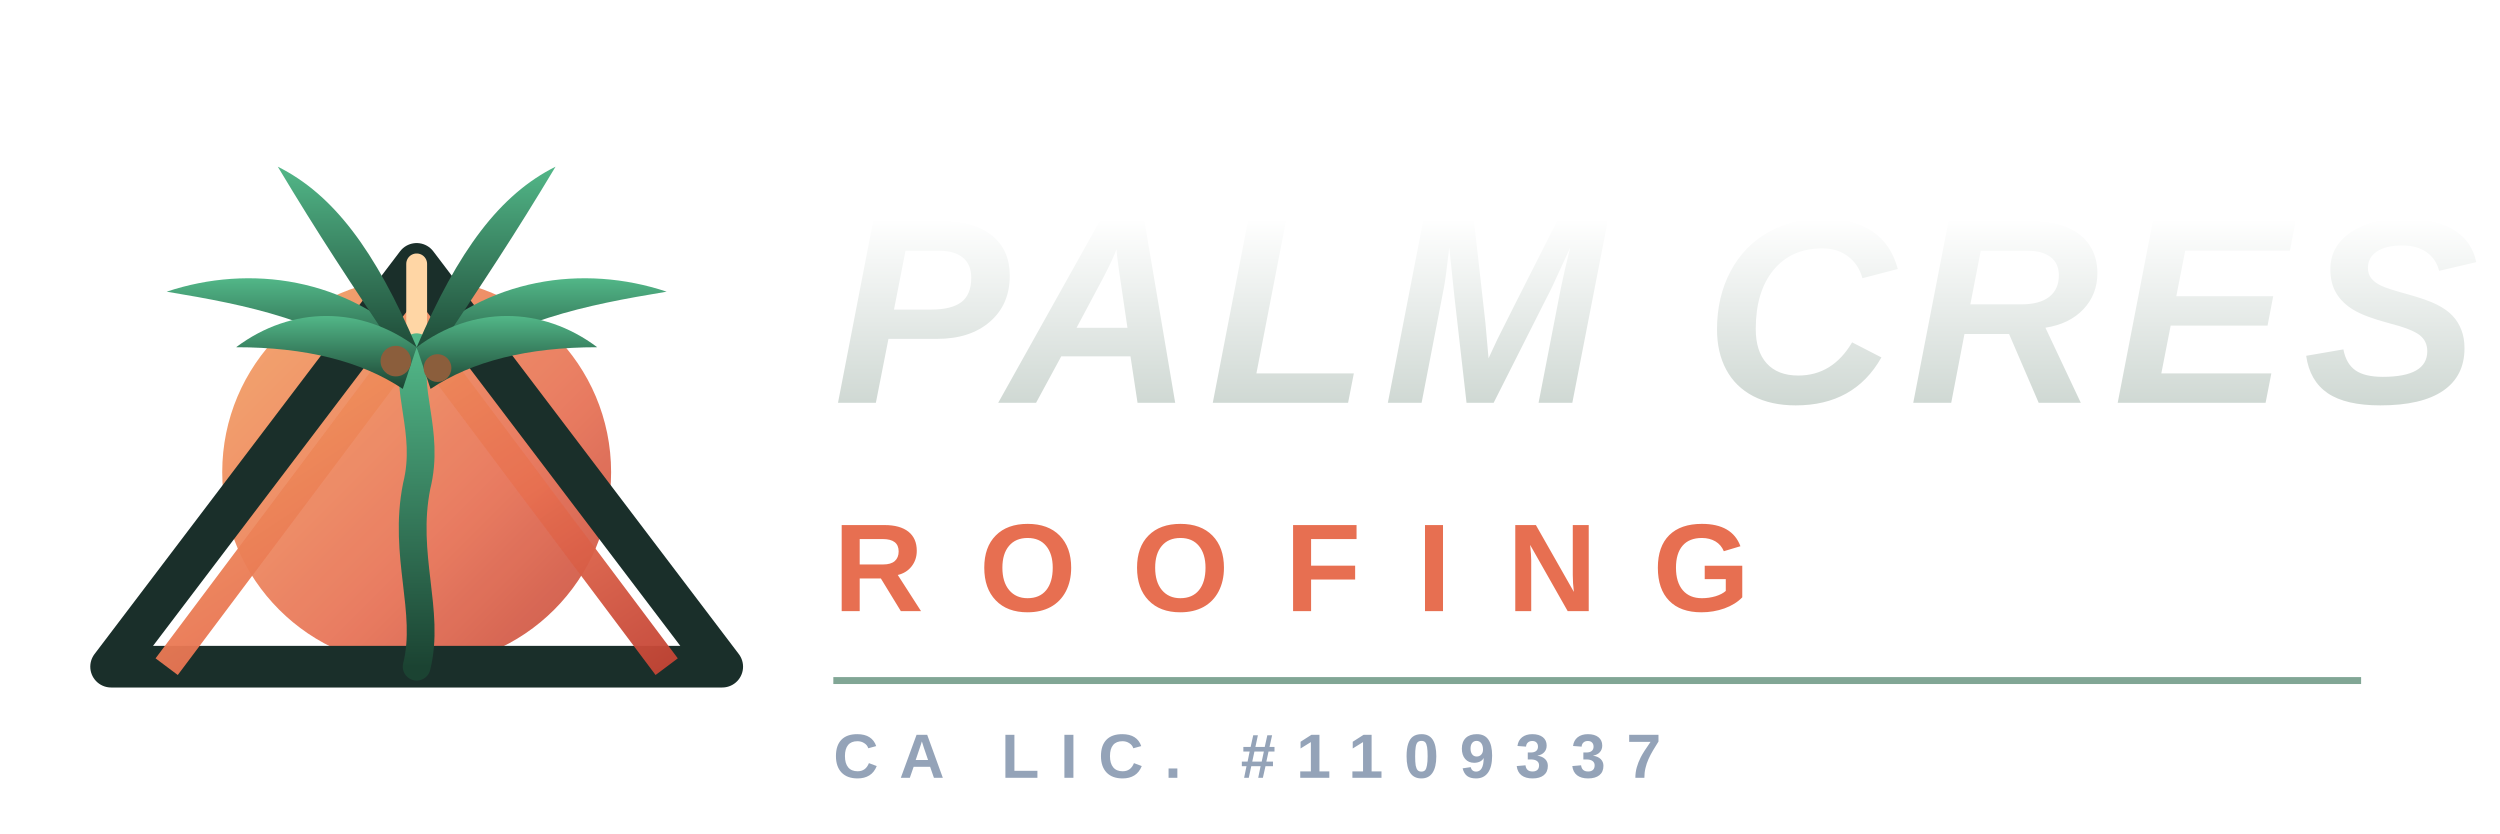
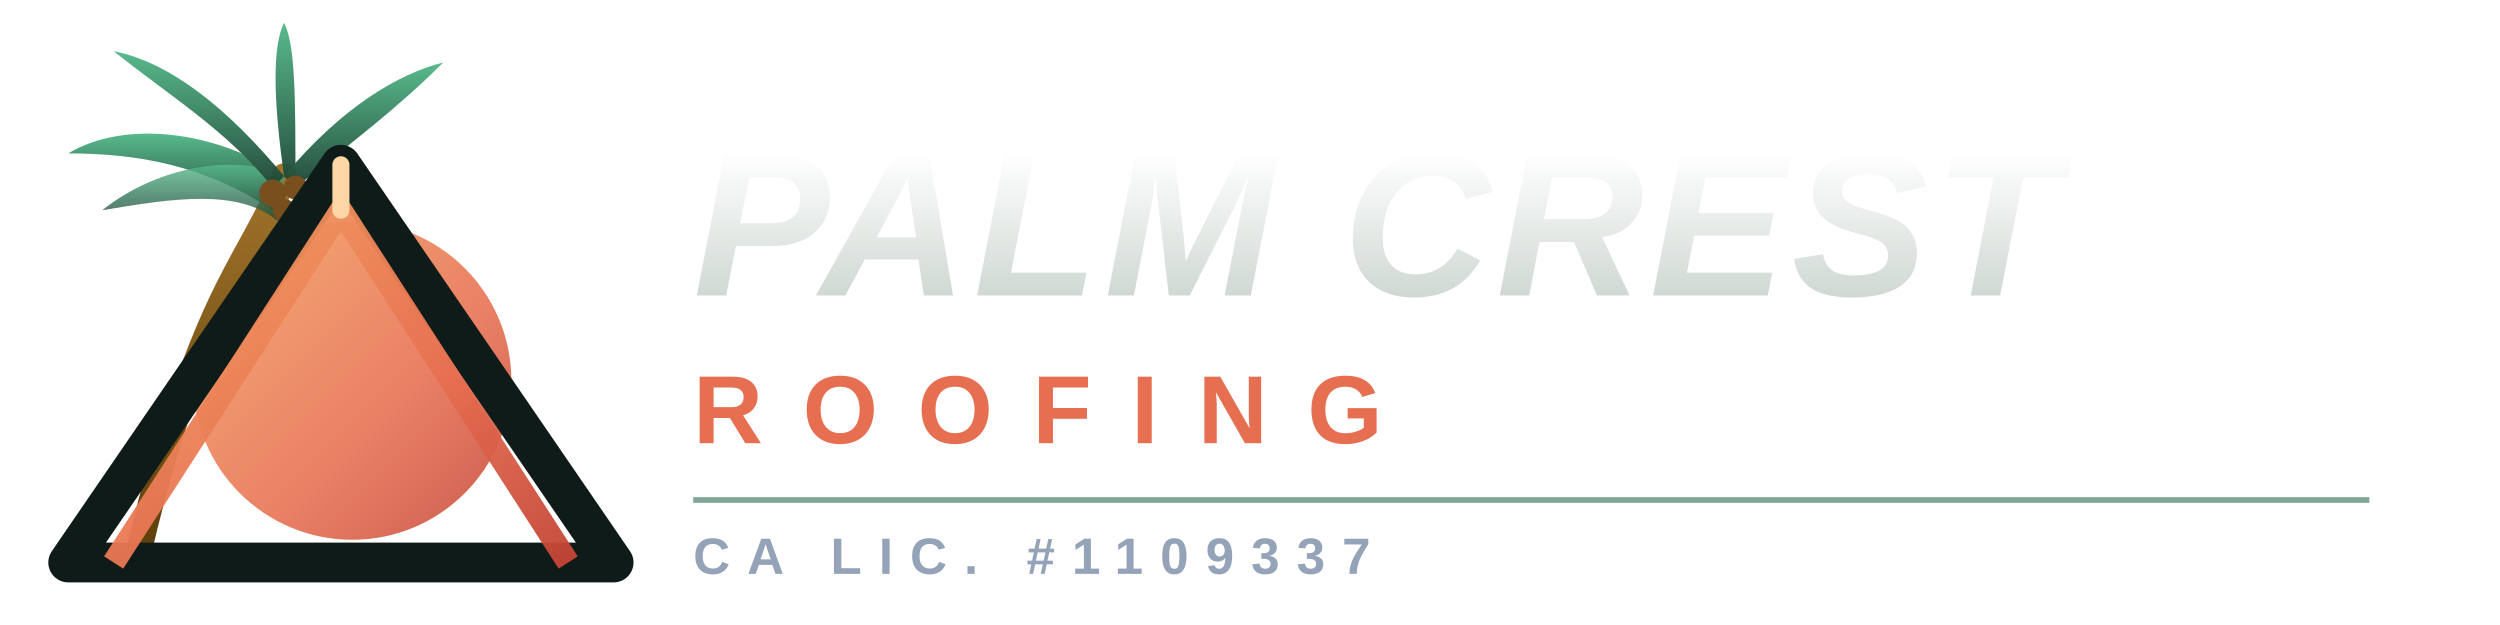
- <svg xmlns="http://www.w3.org/2000/svg" viewBox="0 0 360 120" role="img" aria-label="Palm Crest Roofing">
+ <svg xmlns="http://www.w3.org/2000/svg" viewBox="0 0 440 110" role="img" aria-label="Palm Crest Roofing">
  <defs>
    <linearGradient id="pcSunset" x1="0" y1="0" x2="1" y2="1">
      <stop offset="0%" stop-color="#F4A261" />
      <stop offset="60%" stop-color="#E76F51" />
      <stop offset="100%" stop-color="#C44536" />
    </linearGradient>
    <linearGradient id="pcPalm" x1="0" y1="0" x2="0" y2="1">
      <stop offset="0%" stop-color="#52B788" />
      <stop offset="100%" stop-color="#1B4332" />
    </linearGradient>
    <linearGradient id="pcText" x1="0" y1="0" x2="0" y2="1">
      <stop offset="0%" stop-color="#FFFFFF" />
      <stop offset="100%" stop-color="#CFD8D3" />
    </linearGradient>
+     <linearGradient id="pcTrunk" x1="0" y1="0" x2="0" y2="1">
+       <stop offset="0%" stop-color="#A0732A" />
+       <stop offset="100%" stop-color="#5C3D0A" />
+     </linearGradient>
  </defs>
-   <g transform="translate(10,10)">
-     <circle cx="50" cy="58" r="28" fill="url(#pcSunset)" opacity="0.9" />
-     <path d="M 6 86 L 50 28 L 94 86 Z" fill="none" stroke="#1A2F2A" stroke-width="6" stroke-linejoin="round" />
-     <path d="M 14 86 L 50 38 L 86 86" fill="none" stroke="url(#pcSunset)" stroke-width="4" stroke-linejoin="round" opacity="0.95" />
-     <path d="M 50 28 L 50 38" stroke="#FFD6A5" stroke-width="3" stroke-linecap="round" />
-     <path d="M 50 86 C 52 78 48 70 50 60 C 52 52 48 46 50 40" fill="none" stroke="url(#pcPalm)" stroke-width="4" stroke-linecap="round" />
-     <g fill="url(#pcPalm)">
-       <path d="M 50 40 C 40 30 26 28 14 32 C 26 34 36 36 48 44 Z" />
-       <path d="M 50 40 C 60 30 74 28 86 32 C 74 34 64 36 52 44 Z" />
-       <path d="M 50 40 C 44 26 38 18 30 14 C 36 24 40 30 48 42 Z" />
-       <path d="M 50 40 C 56 26 62 18 70 14 C 64 24 60 30 52 42 Z" />
-       <path d="M 50 40 C 42 34 32 34 24 40 C 34 40 42 42 48 46 Z" />
-       <path d="M 50 40 C 58 34 68 34 76 40 C 66 40 58 42 52 46 Z" />
+   <g transform="translate(8,7)">
+     <circle cx="54" cy="60" r="28" fill="url(#pcSunset)" opacity="0.88" />
+     <path d="M 16 92 C 20 74 26 56 32 44 C 36 36 40 30 42 24" fill="none" stroke="url(#pcTrunk)" stroke-width="4.5" stroke-linecap="round" />
+     <g fill="url(#pcPalm)" opacity="0.96">
+       <path d="M 42 24 C 30 16 14 14 4 20 C 16 20 28 22 40 30 Z" />
+       <path d="M 42 24 C 34 20 20 22 10 30 C 22 28 34 26 41 32 Z" opacity="0.82" />
+       <path d="M 42 24 C 32 12 22 4 12 2 C 22 10 32 16 40 26 Z" />
+       <path d="M 42 24 C 40 10 40 1 42 -3 C 44 1 44 10 44 26 Z" />
+       <path d="M 42 24 C 52 12 62 6 70 4 C 62 12 54 18 44 26 Z" />
    </g>
-     <circle cx="47" cy="42" r="2.2" fill="#8B5E3C" />
-     <circle cx="53" cy="43" r="2" fill="#8B5E3C" />
+     <circle cx="40" cy="27" r="2.4" fill="#7A4F1E" />
+     <circle cx="44" cy="26" r="2.1" fill="#7A4F1E" />
+     <circle cx="42" cy="30" r="2" fill="#7A4F1E" />
+     <path d="M 4 92 L 52 22 L 100 92 Z" fill="none" stroke="#0F1B18" stroke-width="7" stroke-linejoin="round" />
+     <path d="M 12 92 L 52 30 L 92 92" fill="none" stroke="url(#pcSunset)" stroke-width="4" stroke-linejoin="round" opacity="0.95" />
+     <path d="M 52 22 L 52 30" stroke="#FFD6A5" stroke-width="3" stroke-linecap="round" />
  </g>
-   <g transform="translate(120,0)">
-     <text x="0" y="58" font-family="Montserrat, 'Helvetica Neue', Arial, sans-serif" font-size="38" font-weight="800" font-style="italic" letter-spacing="2" fill="url(#pcText)">PALM CREST</text>
-     <text x="0" y="88" font-family="Montserrat, 'Helvetica Neue', Arial, sans-serif" font-size="18" font-weight="700" letter-spacing="8" fill="#E76F51">ROOFING</text>
-     <line x1="0" y1="98" x2="220" y2="98" stroke="#2D6A4F" stroke-width="1" opacity="0.6" />
-     <text x="0" y="112" font-family="Montserrat, 'Helvetica Neue', Arial, sans-serif" font-size="9" font-weight="600" letter-spacing="3" fill="#94a3b8">CA LIC. #1109337</text>
+   <g transform="translate(122,0)">
+     <text x="0" y="52" font-family="Montserrat, 'Helvetica Neue', Arial, sans-serif" font-size="36" font-weight="800" font-style="italic" letter-spacing="1" fill="url(#pcText)">PALM CREST</text>
+     <text x="0" y="78" font-family="Montserrat, 'Helvetica Neue', Arial, sans-serif" font-size="17" font-weight="700" letter-spacing="7" fill="#E76F51">ROOFING</text>
+     <line x1="0" y1="88" x2="295" y2="88" stroke="#2D6A4F" stroke-width="1" opacity="0.6" />
+     <text x="0" y="101" font-family="Montserrat, 'Helvetica Neue', Arial, sans-serif" font-size="9" font-weight="600" letter-spacing="3" fill="#94a3b8">CA LIC. #1109337</text>
  </g>
</svg>
